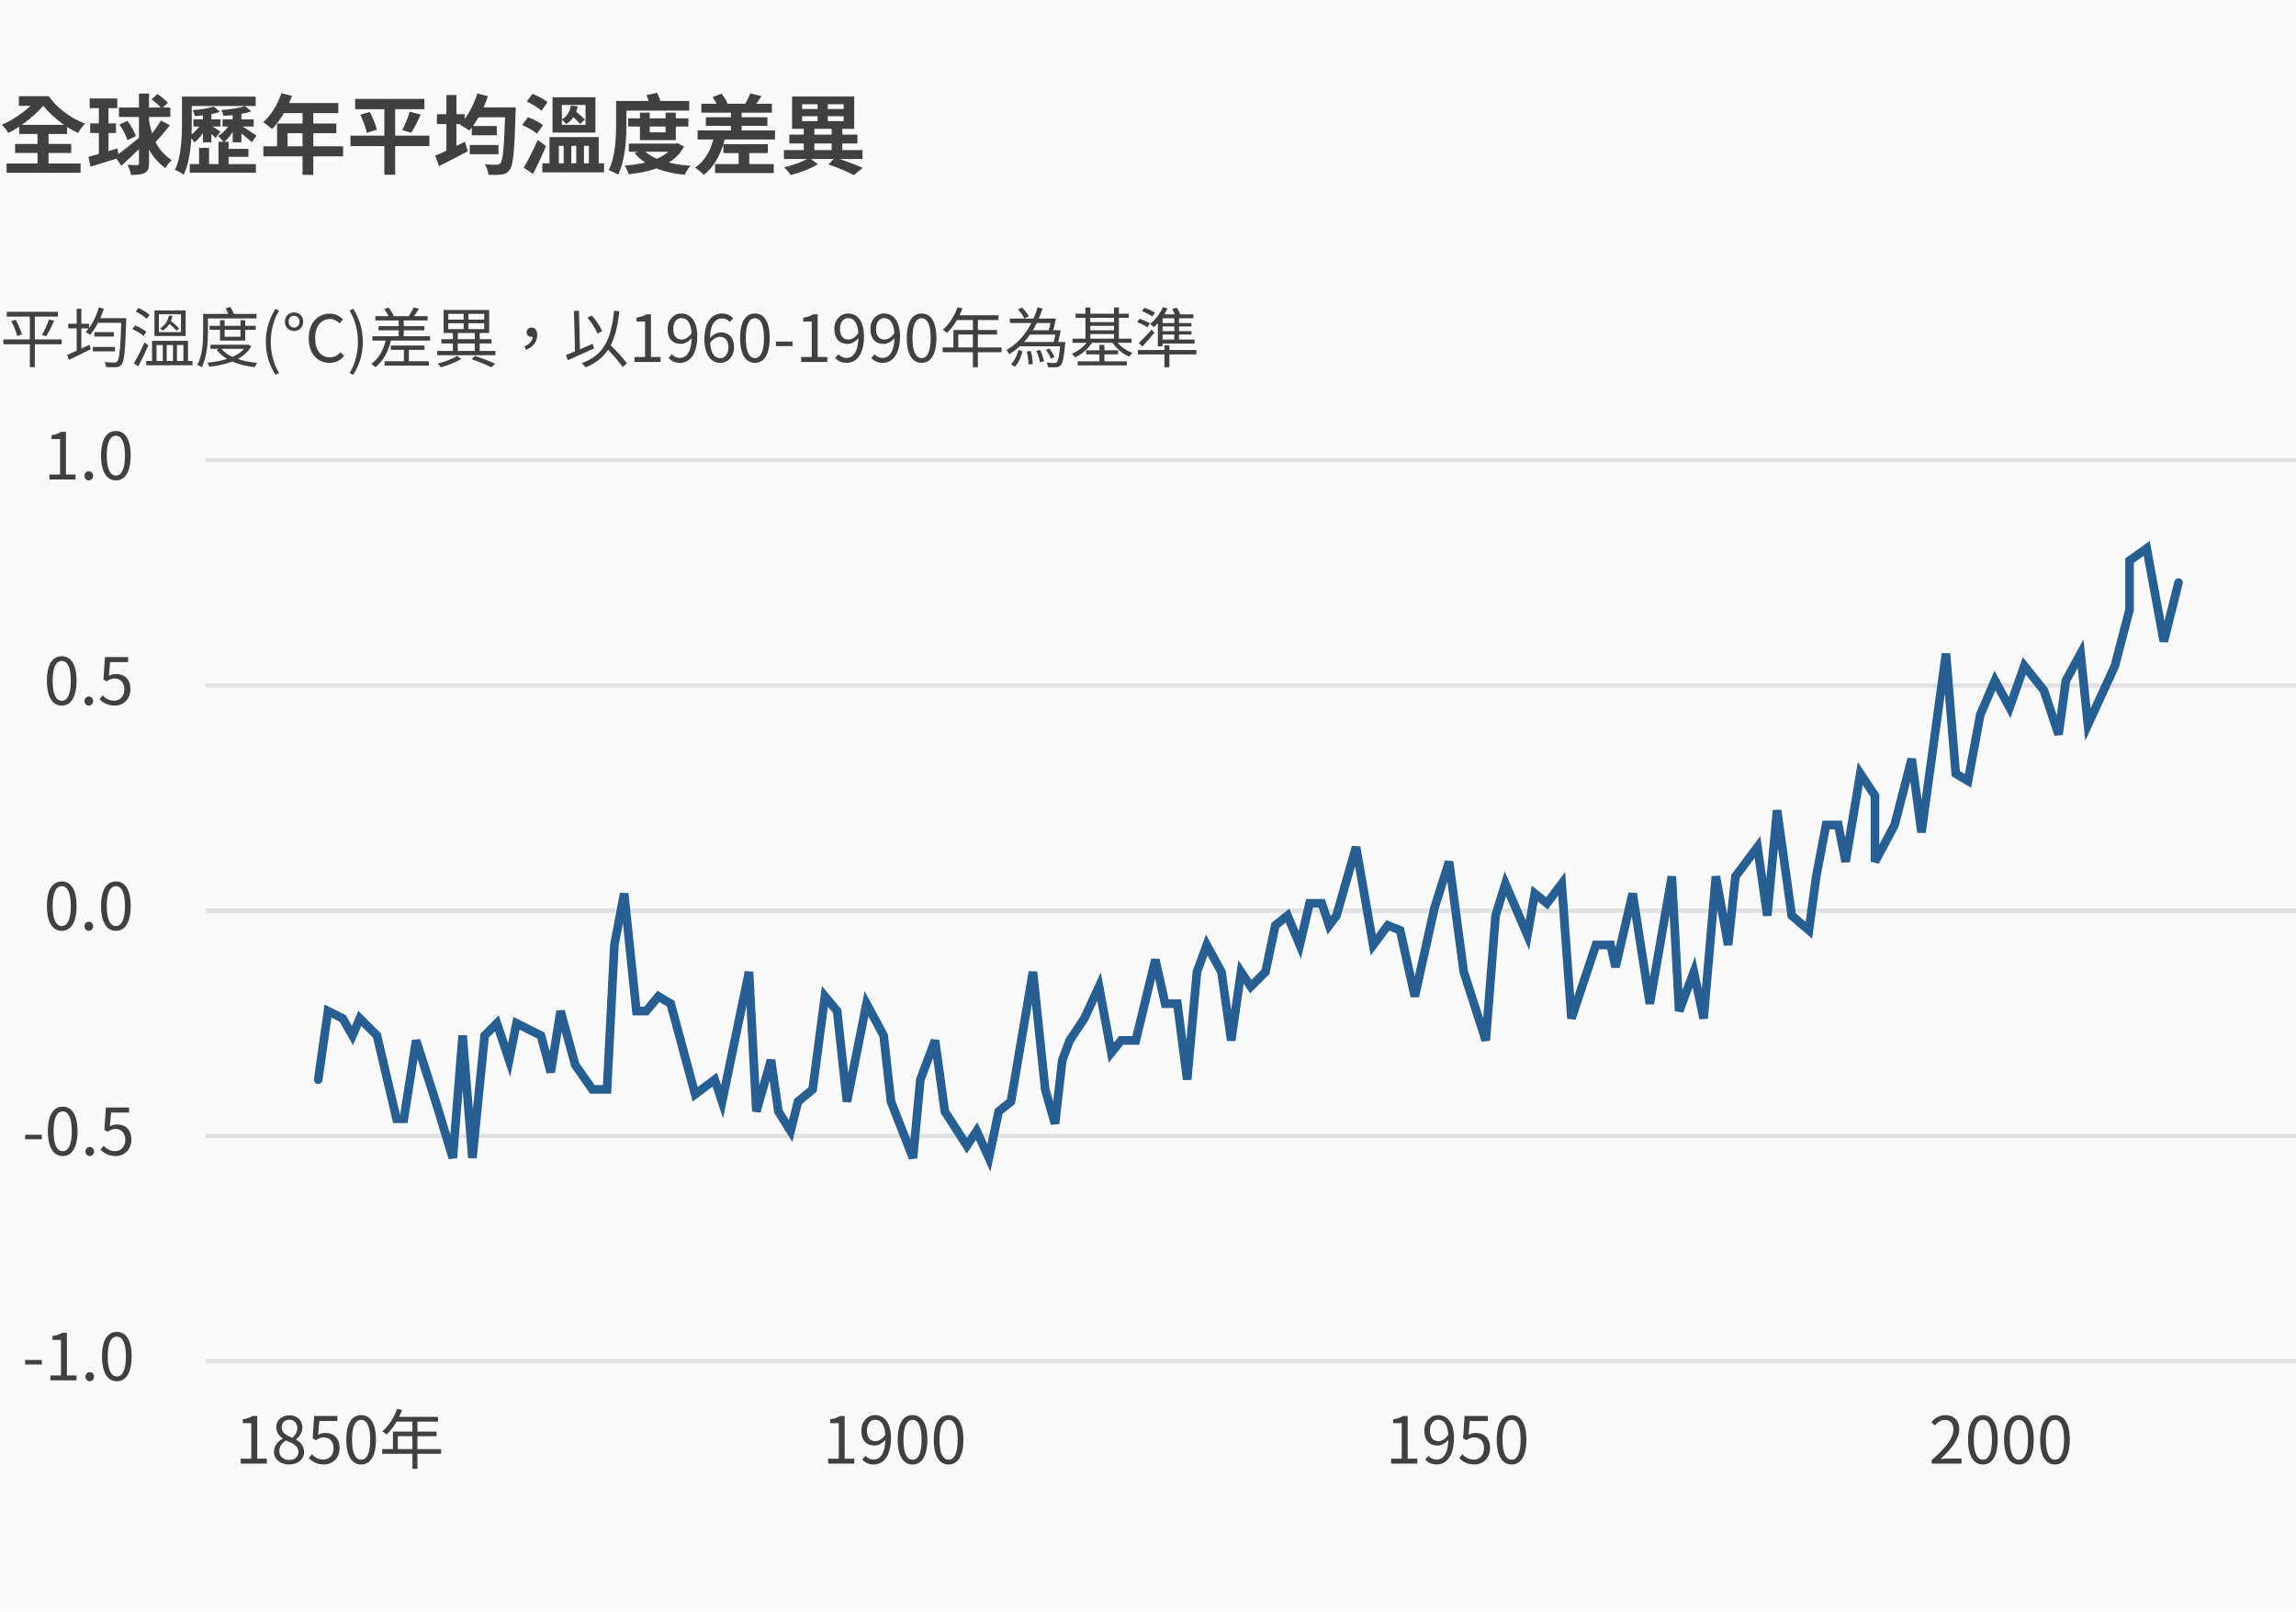
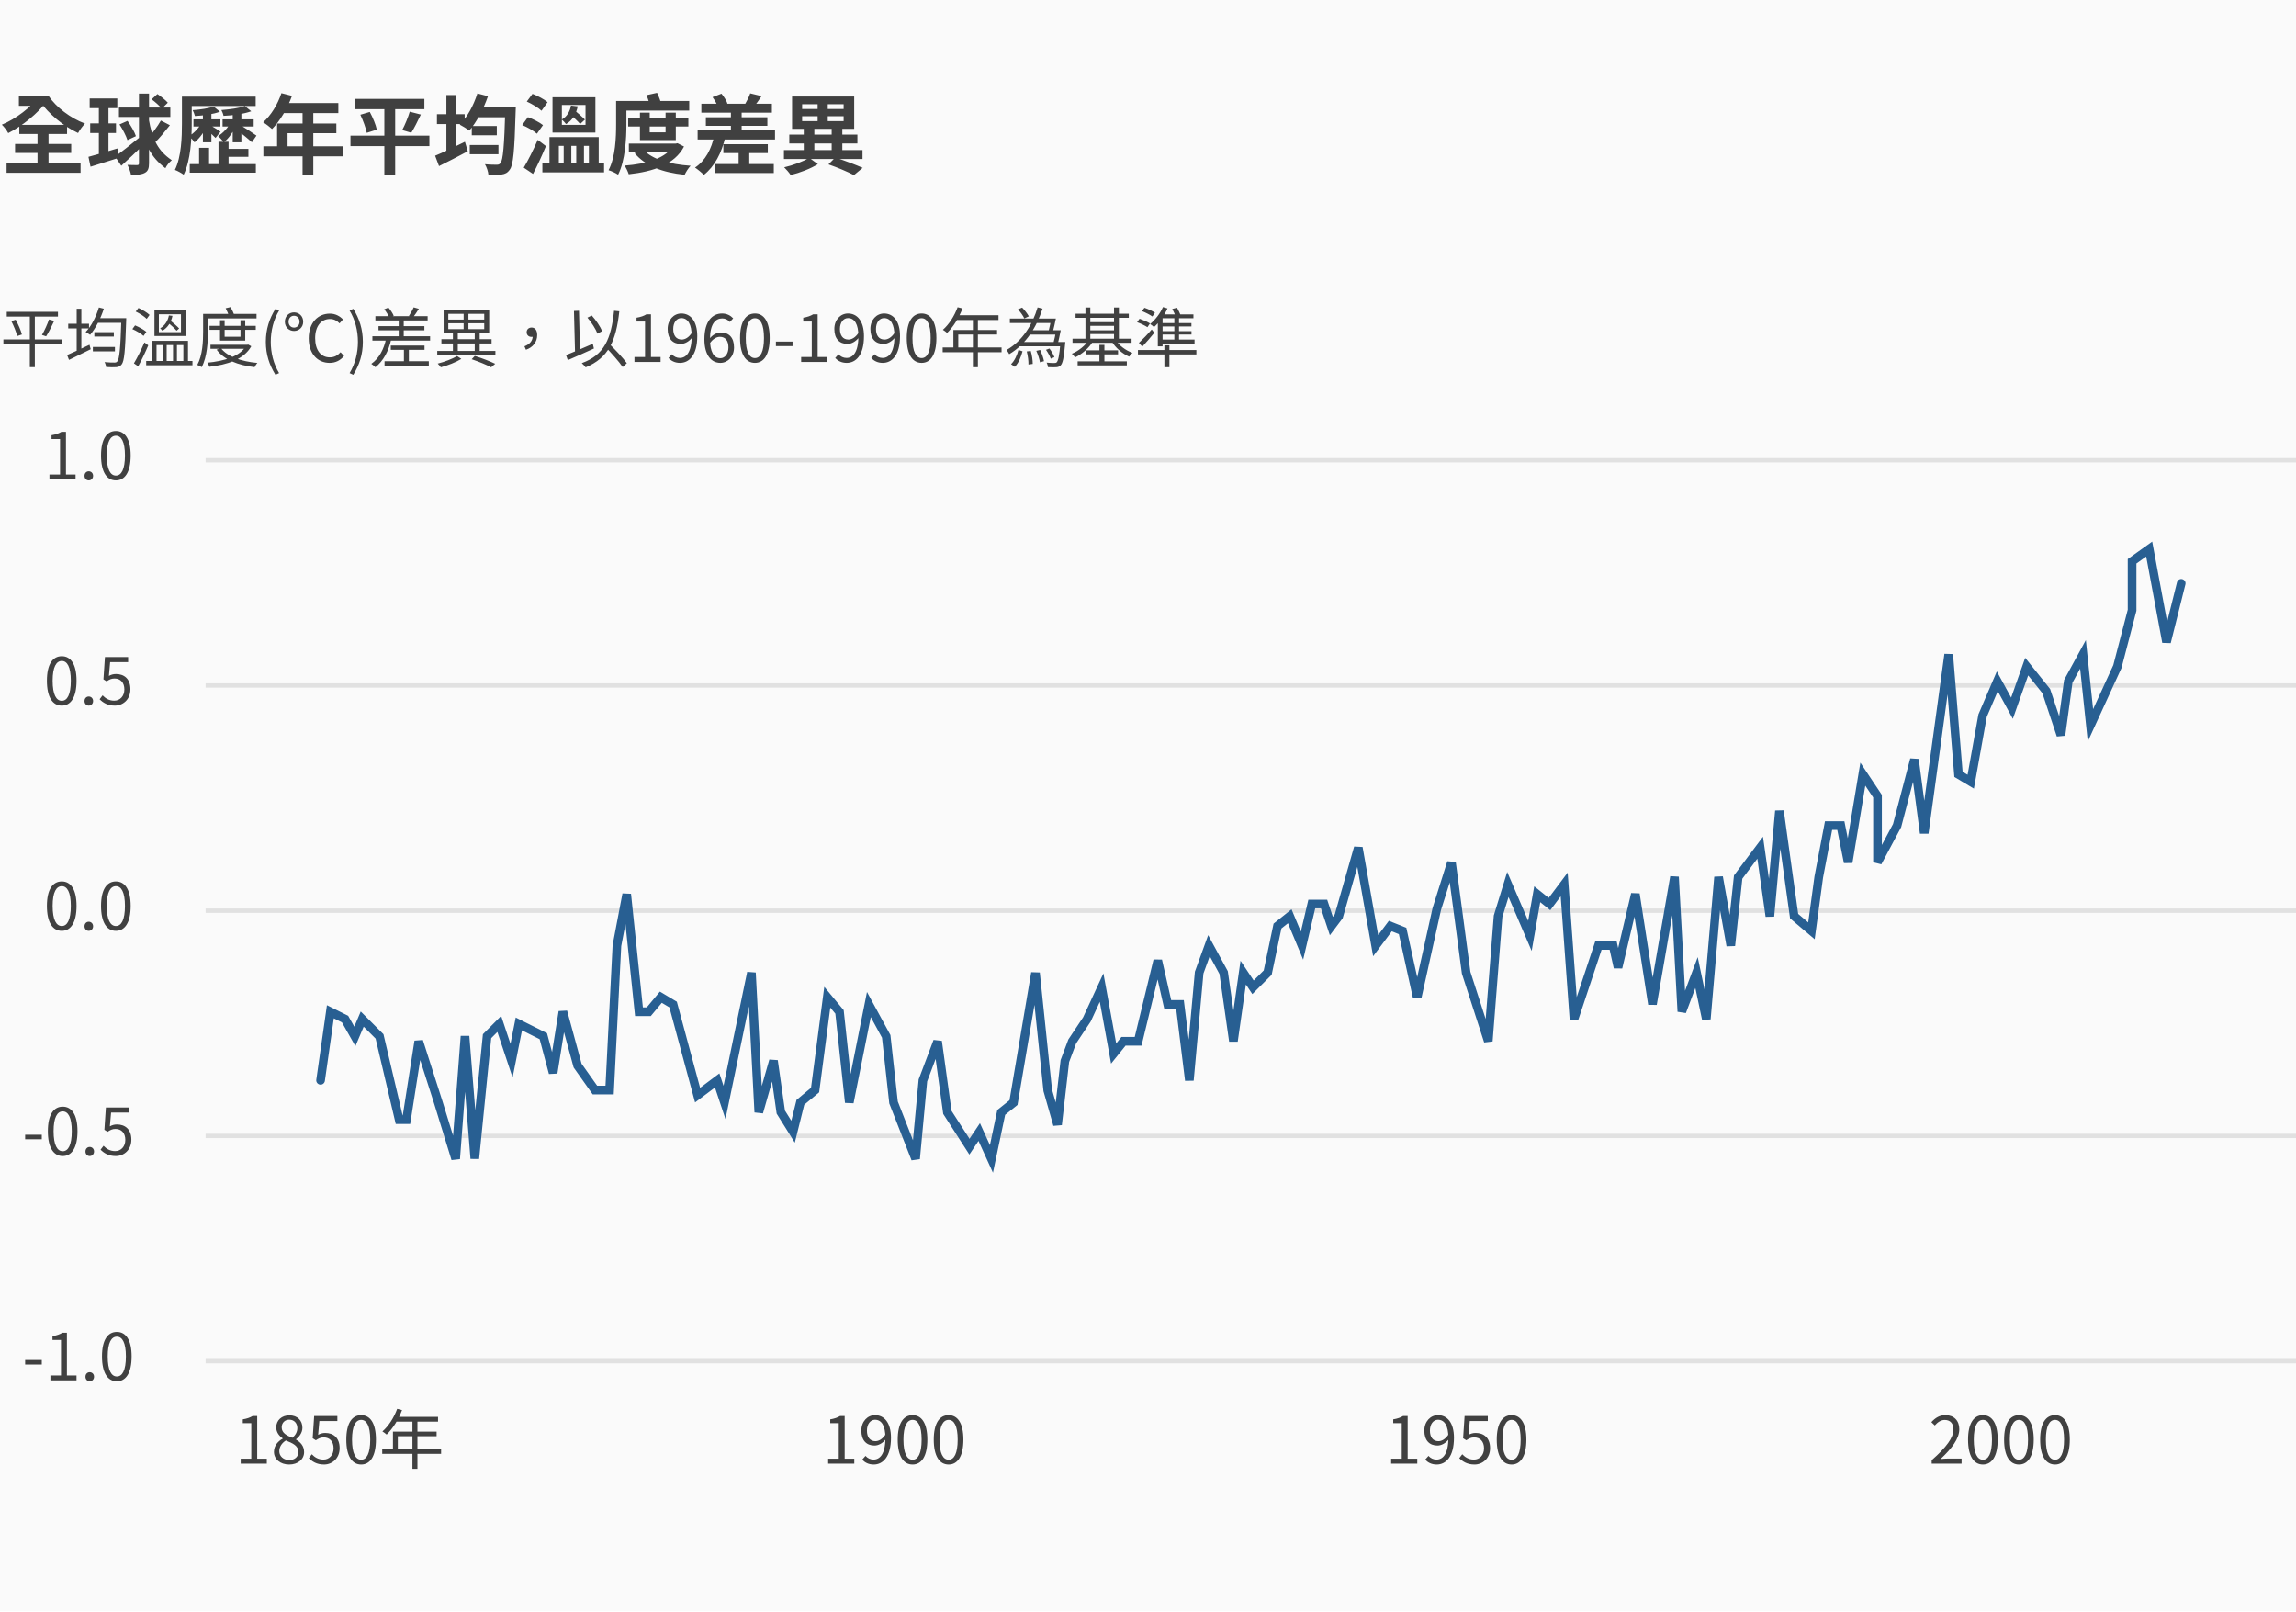
<svg xmlns="http://www.w3.org/2000/svg" width="530" height="372" viewBox="0 0 530 372" fill="none">
  <rect width="530" height="371.791" fill="#FAFAFA" />
  <path d="M3.48 33.221V35.3H16.44V33.221H3.48ZM4.46 28.82V30.921H15.48V28.82H4.46ZM1.52 37.74V39.88H18.6V37.74H1.52ZM8.66 29.761V38.941H11.2V29.761H8.66ZM4.36 22.201V24.421H11.08V22.201H4.36ZM8.64 22.201V23.5H9.26C11.26 26.221 14.5 29.061 18.02 30.701C18.36 30.041 19.14 29.02 19.62 28.52C16.22 27.261 12.98 24.741 11.26 22.201H8.64ZM9.02 22.201C7.24 24.721 3.6 27.48 0.42 28.78C0.96 29.28 1.58 30.12 1.9 30.721C5.08 29.12 8.78 26.16 10.76 23.401L9.02 22.201ZM27.46 24.82V27H39.32V24.82H27.46ZM32.08 21.601V37.681C32.08 38.001 31.96 38.1 31.66 38.1C31.36 38.1 30.42 38.1 29.42 38.06C29.76 38.7 30.16 39.74 30.24 40.38C31.76 40.38 32.76 40.281 33.46 39.88C34.16 39.501 34.4 38.861 34.4 37.681V21.601H32.08ZM26.56 36.12L28 38.261C29.58 36.821 31.54 35.001 33.28 33.221L32.46 31.52C30.34 33.261 27.94 35.16 26.56 36.12ZM27.58 28.721C28.34 29.86 29.12 31.381 29.42 32.34L31.38 31.421C31.06 30.441 30.2 28.98 29.44 27.901L27.58 28.721ZM37.14 27.82C36.4 29.14 35.08 30.901 34.08 31.98L35.74 32.92C36.8 31.921 38.1 30.32 39.22 28.901L37.14 27.82ZM35 22.921C35.84 23.541 36.86 24.441 37.34 25.081L38.74 23.701C38.22 23.101 37.16 22.261 36.34 21.701L35 22.921ZM34.32 27.381L32.34 27.741C33.26 33.16 34.72 36.2 38.18 38.821C38.48 38.181 39.1 37.42 39.66 36.98C36.52 34.84 35.14 32.24 34.32 27.381ZM20.7 22.721V24.96H27.08V22.721H20.7ZM20.82 28.48V30.701H26.78V28.48H20.82ZM20.42 36.2L20.9 38.48C22.82 37.88 25.22 37.141 27.46 36.42L27.1 34.261C24.68 35.001 22.12 35.761 20.42 36.2ZM22.82 23.64V36.281L25.04 35.92V23.64H22.82ZM43.58 22.3V24.46H59.02V22.3H43.58ZM43.8 37.88V39.861H59.06V37.88H43.8ZM51.7 34.361V36.2H57.34V34.361H51.7ZM42 22.3V28.48C42 31.64 41.88 36.141 40.38 39.221C40.96 39.42 41.96 39.98 42.4 40.321C44.02 37.02 44.26 31.901 44.26 28.48V22.3H42ZM50.44 32.721V39.001H52.76V32.721H50.44ZM45.96 34.12V39.02H48.26V34.12H45.96ZM44.66 27.541V29.201H50.88V27.541H44.66ZM46.84 25.48V32.84H48.8V25.48H46.84ZM46.6 28.28C45.96 29.48 44.76 30.78 43.62 31.421C44.04 31.761 44.62 32.401 44.9 32.861C46.08 31.96 47.26 30.3 47.9 28.761L46.6 28.28ZM51.38 27.541V29.201H58.56V27.541H51.38ZM53.72 25.48V32.84H55.72V25.48H53.72ZM53.24 28.261C52.66 29.46 51.48 30.741 50.34 31.401C50.76 31.741 51.34 32.401 51.64 32.861C52.82 31.96 53.96 30.28 54.56 28.721L53.24 28.261ZM48.72 29.02L47.6 29.86C48.16 30.3 49.3 31.34 49.76 31.84L50.9 30.401C50.54 30.12 49.18 29.261 48.72 29.02ZM49.3 24.581C48.22 25 46.24 25.3 44.48 25.421C44.68 25.8 44.9 26.401 45 26.78C46.92 26.68 49.22 26.381 50.78 25.78L49.3 24.581ZM56.52 24.48C55.32 24.941 53.06 25.241 51.1 25.401C51.3 25.741 51.54 26.381 51.6 26.741C53.74 26.64 56.28 26.32 58 25.68L56.52 24.48ZM55.78 29.061L54.74 30.041C55.56 30.64 57.38 32.1 58.14 32.84L59.2 31.3C58.66 30.901 56.46 29.441 55.78 29.061ZM64.96 21.5C64.1 24.101 62.54 26.66 60.74 28.221C61.32 28.561 62.34 29.36 62.8 29.78C64.58 27.98 66.34 25.101 67.4 22.12L64.96 21.5ZM65.38 23.78L64.22 26.101H78.1V23.78H65.38ZM63.96 28.5V34.941H66.38V30.741H77.64V28.5H63.96ZM60.8 33.761V36.081H79.2V33.761H60.8ZM69.84 24.98V40.361H72.32V24.98H69.84ZM81.98 22.82V25.201H97.96V22.82H81.98ZM80.9 31.3V33.721H99.12V31.3H80.9ZM83.18 26.48C83.82 27.82 84.46 29.581 84.66 30.66L86.98 29.921C86.76 28.82 86.06 27.12 85.36 25.84L83.18 26.48ZM94.58 25.78C94.2 27.101 93.46 28.86 92.84 30.02L94.94 30.64C95.6 29.601 96.42 27.96 97.14 26.441L94.58 25.78ZM88.72 23.82V40.34H91.22V23.82H88.72ZM108.44 33.461V35.6H115.06V33.461H108.44ZM108.9 29.081V31.221H114.68V29.081H108.9ZM109.74 24.78V27.061H117.38V24.78H109.74ZM116.64 24.78V25.3C116.4 33.641 116.12 36.98 115.52 37.66C115.28 37.941 115.06 38.02 114.68 38.02C114.18 38.02 113.12 38.02 111.94 37.901C112.36 38.6 112.7 39.66 112.74 40.34C113.88 40.38 115.06 40.401 115.78 40.281C116.6 40.16 117.14 39.92 117.68 39.141C118.48 38.1 118.76 34.861 119.02 25.921C119.04 25.62 119.06 24.78 119.06 24.78H116.64ZM110.2 21.561C109.34 24.3 107.84 27.081 106.12 28.761C106.74 29.081 107.82 29.741 108.34 30.14C109.96 28.241 111.62 25.221 112.64 22.201L110.2 21.561ZM100.86 26.36V28.64H107.26V26.36H100.86ZM103.04 21.941V35.321H105.36V21.941H103.04ZM100.44 35.941L101.34 38.34C103.3 37.361 105.74 36.12 107.98 34.92L107.32 32.721C104.84 33.961 102.16 35.24 100.44 35.941ZM126.84 31.64V38.761H129V33.66H130.12V38.761H131.88V33.66H133.02V38.761H134.8V33.66H135.94V38.761H138.2V31.64H126.84ZM125.2 37.7V39.781H139.44V37.7H125.2ZM121.6 23.441C122.78 23.98 124.3 24.881 125 25.561L126.4 23.581C125.64 22.921 124.1 22.12 122.92 21.66L121.6 23.441ZM120.54 28.86C121.74 29.36 123.24 30.221 123.94 30.86L125.34 28.881C124.56 28.241 123.04 27.46 121.86 27.041L120.54 28.86ZM120.9 38.7L123.04 40.141C124.06 38.181 125.14 35.861 126.02 33.721L124.12 32.281C123.12 34.641 121.82 37.16 120.9 38.7ZM129.7 24.221H135.16V28.82H129.7V24.221ZM127.54 22.441V30.601H137.44V22.441H127.54ZM131.8 24.36C131.6 25.62 130.92 26.901 129.68 27.581C129.98 27.82 130.44 28.34 130.66 28.64C132.14 27.82 133.04 26.201 133.36 24.541L131.8 24.36ZM131.6 26.381C132.38 27.061 133.42 28.02 133.92 28.62L135.02 27.601C134.5 27.041 133.44 26.14 132.66 25.5L131.6 26.381ZM145 27.32V29.201H158.9V27.32H145ZM145.16 33.141V35.02H156.14V33.141H145.16ZM147.72 26V32.34H156V26H153.64V30.541H149.98V26H147.72ZM155.52 33.141V33.441C153.86 36.52 149.3 37.84 144.18 38.221C144.54 38.74 144.96 39.66 145.14 40.221C150.78 39.6 155.7 38.02 157.9 33.821L156.4 33.06L155.98 33.141H155.52ZM148.54 34.541L146.48 35.321C148.94 38.3 152.9 39.821 158.04 40.34C158.32 39.74 158.92 38.761 159.42 38.261C154.52 37.92 150.48 36.761 148.54 34.541ZM143.34 23.3V25.52H159.1V23.3H143.34ZM142.22 23.3V28.66C142.22 31.721 142.08 36.221 140.48 39.281C141.1 39.461 142.18 39.961 142.68 40.321C144.34 37.041 144.6 32.02 144.6 28.64V23.3H142.22ZM149.24 21.96C149.62 22.84 149.98 24.041 150.08 24.78L152.66 24.16C152.54 23.421 152.1 22.3 151.68 21.421L149.24 21.96ZM161.9 23.941V26H178.18V23.941H161.9ZM162.94 27.061V29.041H177.14V27.061H162.94ZM165.06 37.861V39.941H178.62V37.861H165.06ZM161.04 30.101V32.2H178.9V30.101H161.04ZM166.98 33.281V35.34H177.24V33.281H166.98ZM168.72 25.041V31.701H171.2V25.041H168.72ZM170.5 34.2V38.8H172.96V34.2H170.5ZM164.48 22.421C165.02 23.14 165.56 24.14 165.76 24.8L167.92 23.881C167.68 23.221 167.12 22.3 166.54 21.62L164.48 22.421ZM173.18 21.541C172.94 22.28 172.44 23.28 172.02 23.98L174.06 24.601C174.56 24 175.18 23.12 175.8 22.18L173.18 21.541ZM164.92 31.081C164.28 34.38 162.8 37.12 160.44 38.681C161.02 39.06 162.04 39.901 162.48 40.361C164.9 38.461 166.6 35.361 167.46 31.48L164.92 31.081ZM191.24 37.941C193.44 38.7 195.76 39.7 197.12 40.42L199.14 38.74C197.6 38.06 195.04 37.081 192.8 36.361L191.24 37.941ZM180.96 34.641V36.7H199.1V34.641H180.96ZM182.2 31.061V33.12H197.92V31.061H182.2ZM185.54 29.3V35.52H187.98V29.3H185.54ZM188.74 23.28V28.96H191.08V23.28H188.74ZM191.98 29.3V35.52H194.44V29.3H191.98ZM185.16 26.82H194.74V27.96H185.16V26.82ZM185.16 24.061H194.74V25.16H185.16V24.061ZM182.84 22.28V29.741H197.18V22.28H182.84ZM186.78 36.42C185.56 37.221 183.06 38.16 181.02 38.62C181.52 39.1 182.18 39.88 182.52 40.401C184.66 39.88 187.2 38.901 188.8 37.88L186.78 36.42Z" fill="#404040" />
  <path opacity="0.5" d="M47.463 314.158H530" stroke="#C7C7C7" />
  <g opacity="0.5">
    <path d="M47.463 262.176H530" stroke="#C7C7C7" />
    <path d="M47.463 210.192H530" stroke="#C7C7C7" />
    <path d="M47.463 158.21H530" stroke="#C7C7C7" />
    <path d="M47.463 106.227H530" stroke="#C7C7C7" />
  </g>
-   <path d="M73.454 249.179L75.714 233.358L79.104 235.054L81.365 239.009L83.06 235.054L87.015 239.009L91.535 258.22H93.23L96.055 240.139L100.576 254.265L104.531 267.26L106.791 239.009L109.051 267.26L111.876 239.009L114.701 236.184L117.527 244.659L119.222 236.184L124.872 239.009L127.132 247.484L129.392 233.358L132.782 245.789L136.738 251.439H140.128L141.823 218.103L144.083 206.237L146.908 233.358H149.168L151.994 229.968L154.819 231.663L160.469 252.57L164.989 249.179L166.684 254.265L172.9 224.318L174.595 256.525L177.985 244.659L179.68 256.525L182.505 261.045L184.2 254.265L187.591 251.439L190.416 229.968L193.241 233.358L195.501 254.265L200.021 231.663L203.976 239.009L205.672 254.265L210.757 267.26L212.452 249.179L215.842 240.139L218.102 256.525L223.188 264.435L225.448 261.045L228.273 267.26L230.533 256.525L233.358 254.265L238.443 224.318L241.269 251.439L243.529 259.35L245.224 244.659L246.919 240.139L250.309 235.054L253.699 227.708L256.524 242.964L258.785 240.139H262.175L266.695 221.493L268.955 231.663H271.78L274.04 249.179L276.301 224.318L278.561 218.103L281.951 224.318L284.211 240.139L286.471 224.318L288.731 227.708L292.121 224.318L294.382 213.582L297.207 211.322L300.032 218.103L302.292 208.497H305.117L306.812 213.582L308.507 211.322L313.028 195.501L316.983 218.103L320.373 213.582L323.198 214.712L326.588 229.968L331.109 209.627L334.499 198.891L337.889 224.318L342.974 240.139L345.234 211.322L347.495 203.977L352.58 215.842L354.275 206.237L357.1 208.497L360.49 203.977L362.75 235.054L368.401 218.103H371.791L372.921 223.188L376.876 206.237L380.832 231.663L385.917 202.282L387.612 233.358L391.002 224.318L393.262 235.054L396.087 202.282L398.913 218.103L400.608 202.282L405.693 195.501L407.953 211.322L410.213 187.026L413.603 211.322L417.559 214.712L419.254 202.282L421.514 190.416H424.339L426.034 198.891L429.424 178.55L432.814 183.636V198.891L437.335 190.416L441.29 175.16L443.55 192.111L449.2 150.864L451.461 178.55L454.286 180.245L457.111 164.99L460.501 157.079L463.891 163.294L467.281 153.689L471.802 159.339L475.192 169.51L476.887 157.079L480.277 150.864L481.972 167.25L488.188 153.689L491.578 140.693V129.393L495.533 126.567L499.488 148.039L502.878 134.478" stroke="#285F92" stroke-width="2" stroke-linecap="round" />
  <path d="M5.804 314.937H9.645V313.887H5.804V314.937ZM11.635 318.597H17.665V317.457H15.445V307.602H14.395C13.81 307.962 13.105 308.217 12.115 308.382V309.267H14.08V317.457H11.635V318.597ZM20.705 318.807C21.26 318.807 21.71 318.372 21.71 317.757C21.71 317.127 21.26 316.707 20.705 316.707C20.165 316.707 19.73 317.127 19.73 317.757C19.73 318.372 20.165 318.807 20.705 318.807ZM26.98 318.807C29.05 318.807 30.385 316.902 30.385 313.062C30.385 309.252 29.05 307.407 26.98 307.407C24.88 307.407 23.545 309.252 23.545 313.062C23.545 316.902 24.88 318.807 26.98 318.807ZM26.98 317.697C25.72 317.697 24.865 316.302 24.865 313.062C24.865 309.867 25.72 308.502 26.98 308.502C28.225 308.502 29.065 309.867 29.065 313.062C29.065 316.302 28.225 317.697 26.98 317.697Z" fill="#404040" />
  <path d="M5.804 262.954H9.645V261.904H5.804V262.954ZM14.485 266.824C16.555 266.824 17.89 264.919 17.89 261.079C17.89 257.269 16.555 255.424 14.485 255.424C12.385 255.424 11.05 257.269 11.05 261.079C11.05 264.919 12.385 266.824 14.485 266.824ZM14.485 265.714C13.225 265.714 12.37 264.319 12.37 261.079C12.37 257.884 13.225 256.519 14.485 256.519C15.73 256.519 16.57 257.884 16.57 261.079C16.57 264.319 15.73 265.714 14.485 265.714ZM20.705 266.824C21.26 266.824 21.71 266.389 21.71 265.774C21.71 265.144 21.26 264.724 20.705 264.724C20.165 264.724 19.73 265.144 19.73 265.774C19.73 266.389 20.165 266.824 20.705 266.824ZM26.725 266.824C28.57 266.824 30.325 265.444 30.325 263.044C30.325 260.614 28.84 259.534 27.01 259.534C26.35 259.534 25.855 259.699 25.36 259.969L25.645 256.789H29.8V255.619H24.445L24.1 260.764L24.835 261.229C25.465 260.809 25.93 260.569 26.665 260.569C28.03 260.569 28.93 261.514 28.93 263.089C28.93 264.679 27.895 265.684 26.59 265.684C25.33 265.684 24.52 265.099 23.905 264.454L23.215 265.354C23.965 266.104 25.015 266.824 26.725 266.824Z" fill="#404040" />
  <path d="M14.265 214.841C16.335 214.841 17.67 212.936 17.67 209.096C17.67 205.286 16.335 203.441 14.265 203.441C12.165 203.441 10.83 205.286 10.83 209.096C10.83 212.936 12.165 214.841 14.265 214.841ZM14.265 213.731C13.005 213.731 12.15 212.336 12.15 209.096C12.15 205.901 13.005 204.536 14.265 204.536C15.51 204.536 16.35 205.901 16.35 209.096C16.35 212.336 15.51 213.731 14.265 213.731ZM20.485 214.841C21.04 214.841 21.49 214.406 21.49 213.791C21.49 213.161 21.04 212.741 20.485 212.741C19.945 212.741 19.51 213.161 19.51 213.791C19.51 214.406 19.945 214.841 20.485 214.841ZM26.76 214.841C28.83 214.841 30.165 212.936 30.165 209.096C30.165 205.286 28.83 203.441 26.76 203.441C24.66 203.441 23.325 205.286 23.325 209.096C23.325 212.936 24.66 214.841 26.76 214.841ZM26.76 213.731C25.5 213.731 24.645 212.336 24.645 209.096C24.645 205.901 25.5 204.536 26.76 204.536C28.005 204.536 28.845 205.901 28.845 209.096C28.845 212.336 28.005 213.731 26.76 213.731Z" fill="#404040" />
  <path d="M14.265 162.858C16.335 162.858 17.67 160.953 17.67 157.113C17.67 153.303 16.335 151.458 14.265 151.458C12.165 151.458 10.83 153.303 10.83 157.113C10.83 160.953 12.165 162.858 14.265 162.858ZM14.265 161.748C13.005 161.748 12.15 160.353 12.15 157.113C12.15 153.918 13.005 152.553 14.265 152.553C15.51 152.553 16.35 153.918 16.35 157.113C16.35 160.353 15.51 161.748 14.265 161.748ZM20.485 162.858C21.04 162.858 21.49 162.423 21.49 161.808C21.49 161.178 21.04 160.758 20.485 160.758C19.945 160.758 19.51 161.178 19.51 161.808C19.51 162.423 19.945 162.858 20.485 162.858ZM26.505 162.858C28.35 162.858 30.105 161.478 30.105 159.078C30.105 156.648 28.62 155.568 26.79 155.568C26.13 155.568 25.635 155.733 25.14 156.003L25.425 152.823H29.58V151.653H24.225L23.88 156.798L24.615 157.263C25.245 156.843 25.71 156.603 26.445 156.603C27.81 156.603 28.71 157.548 28.71 159.123C28.71 160.713 27.675 161.718 26.37 161.718C25.11 161.718 24.3 161.133 23.685 160.488L22.995 161.388C23.745 162.138 24.795 162.858 26.505 162.858Z" fill="#404040" />
  <path d="M11.415 110.665H17.445V109.525H15.225V99.67H14.175C13.59 100.03 12.885 100.285 11.895 100.45V101.335H13.86V109.525H11.415V110.665ZM20.485 110.875C21.04 110.875 21.49 110.44 21.49 109.825C21.49 109.195 21.04 108.775 20.485 108.775C19.945 108.775 19.51 109.195 19.51 109.825C19.51 110.44 19.945 110.875 20.485 110.875ZM26.76 110.875C28.83 110.875 30.165 108.97 30.165 105.13C30.165 101.32 28.83 99.475 26.76 99.475C24.66 99.475 23.325 101.32 23.325 105.13C23.325 108.97 24.66 110.875 26.76 110.875ZM26.76 109.765C25.5 109.765 24.645 108.37 24.645 105.13C24.645 101.935 25.5 100.57 26.76 100.57C28.005 100.57 28.845 101.935 28.845 105.13C28.845 108.37 28.005 109.765 26.76 109.765Z" fill="#404040" />
  <path d="M55.563 337.808H61.593V336.668H59.373V326.813H58.323C57.738 327.173 57.033 327.428 56.043 327.593V328.478H58.008V336.668H55.563V337.808ZM66.749 338.018C68.803 338.018 70.198 336.773 70.198 335.168C70.198 333.668 69.299 332.828 68.338 332.273V332.198C68.999 331.688 69.808 330.713 69.808 329.543C69.808 327.863 68.668 326.663 66.793 326.663C65.069 326.663 63.764 327.773 63.764 329.438C63.764 330.593 64.454 331.433 65.263 331.988V332.048C64.258 332.588 63.239 333.608 63.239 335.093C63.239 336.788 64.724 338.018 66.749 338.018ZM67.499 331.853C66.209 331.343 65.023 330.758 65.023 329.438C65.023 328.388 65.758 327.668 66.763 327.668C67.948 327.668 68.638 328.538 68.638 329.618C68.638 330.443 68.249 331.193 67.499 331.853ZM66.778 336.983C65.459 336.983 64.469 336.128 64.469 334.958C64.469 333.908 65.084 333.038 65.984 332.468C67.528 333.098 68.879 333.653 68.879 335.123C68.879 336.218 68.038 336.983 66.778 336.983ZM74.799 338.018C76.644 338.018 78.399 336.638 78.399 334.238C78.399 331.808 76.914 330.728 75.084 330.728C74.424 330.728 73.929 330.893 73.434 331.163L73.719 327.983H77.874V326.813H72.519L72.174 331.958L72.909 332.423C73.539 332.003 74.004 331.763 74.739 331.763C76.104 331.763 77.004 332.708 77.004 334.283C77.004 335.873 75.969 336.878 74.664 336.878C73.404 336.878 72.594 336.293 71.979 335.648L71.289 336.548C72.039 337.298 73.089 338.018 74.799 338.018ZM83.374 338.018C85.444 338.018 86.779 336.113 86.779 332.273C86.779 328.463 85.444 326.618 83.374 326.618C81.274 326.618 79.939 328.463 79.939 332.273C79.939 336.113 81.274 338.018 83.374 338.018ZM83.374 336.908C82.114 336.908 81.259 335.513 81.259 332.273C81.259 329.078 82.114 327.713 83.374 327.713C84.619 327.713 85.459 329.078 85.459 332.273C85.459 335.513 84.619 336.908 83.374 336.908ZM91.679 325.163C90.944 327.188 89.699 329.138 88.274 330.383C88.559 330.533 89.024 330.908 89.249 331.103C90.644 329.753 91.979 327.668 92.804 325.448L91.679 325.163ZM91.439 327.023L90.899 328.118H101.114V327.023H91.439ZM90.704 330.428V335.033H91.829V331.478H100.784V330.428H90.704ZM88.229 334.463V335.558H101.819V334.463H88.229ZM95.204 327.593V339.023H96.359V327.593H95.204Z" fill="#404040" />
  <path d="M191.171 337.808H197.201V336.668H194.981V326.813H193.931C193.346 327.173 192.641 327.428 191.651 327.593V328.478H193.616V336.668H191.171V337.808ZM201.681 338.018C203.751 338.018 205.671 336.308 205.671 331.838C205.671 328.343 204.096 326.618 201.981 326.618C200.271 326.618 198.831 328.058 198.831 330.188C198.831 332.468 200.016 333.638 201.861 333.638C202.806 333.638 203.781 333.068 204.471 332.198L204.396 331.103C203.676 332.198 202.821 332.633 202.086 332.633C200.781 332.633 200.121 331.658 200.121 330.188C200.121 328.673 200.931 327.683 201.981 327.683C203.526 327.683 204.381 329.138 204.381 331.838C204.381 335.603 203.106 336.878 201.636 336.878C200.931 336.878 200.256 336.563 199.791 336.023L199.026 336.893C199.641 337.538 200.481 338.018 201.681 338.018ZM210.661 338.018C212.731 338.018 214.066 336.113 214.066 332.273C214.066 328.463 212.731 326.618 210.661 326.618C208.561 326.618 207.226 328.463 207.226 332.273C207.226 336.113 208.561 338.018 210.661 338.018ZM210.661 336.908C209.401 336.908 208.546 335.513 208.546 332.273C208.546 329.078 209.401 327.713 210.661 327.713C211.906 327.713 212.746 329.078 212.746 332.273C212.746 335.513 211.906 336.908 210.661 336.908ZM218.982 338.018C221.052 338.018 222.387 336.113 222.387 332.273C222.387 328.463 221.052 326.618 218.982 326.618C216.882 326.618 215.547 328.463 215.547 332.273C215.547 336.113 216.882 338.018 218.982 338.018ZM218.982 336.908C217.722 336.908 216.867 335.513 216.867 332.273C216.867 329.078 217.722 327.713 218.982 327.713C220.227 327.713 221.067 329.078 221.067 332.273C221.067 335.513 220.227 336.908 218.982 336.908Z" fill="#404040" />
  <path d="M321.128 337.808H327.158V336.668H324.938V326.813H323.888C323.303 327.173 322.598 327.428 321.608 327.593V328.478H323.573V336.668H321.128V337.808ZM331.638 338.018C333.708 338.018 335.628 336.308 335.628 331.838C335.628 328.343 334.053 326.618 331.938 326.618C330.228 326.618 328.788 328.058 328.788 330.188C328.788 332.468 329.973 333.638 331.818 333.638C332.763 333.638 333.738 333.068 334.428 332.198L334.353 331.103C333.633 332.198 332.778 332.633 332.043 332.633C330.738 332.633 330.078 331.658 330.078 330.188C330.078 328.673 330.888 327.683 331.938 327.683C333.483 327.683 334.338 329.138 334.338 331.838C334.338 335.603 333.063 336.878 331.593 336.878C330.888 336.878 330.213 336.563 329.748 336.023L328.983 336.893C329.598 337.538 330.438 338.018 331.638 338.018ZM340.364 338.018C342.209 338.018 343.964 336.638 343.964 334.238C343.964 331.808 342.479 330.728 340.649 330.728C339.989 330.728 339.494 330.893 338.999 331.163L339.284 327.983H343.439V326.813H338.084L337.739 331.958L338.474 332.423C339.104 332.003 339.569 331.763 340.304 331.763C341.669 331.763 342.569 332.708 342.569 334.283C342.569 335.873 341.534 336.878 340.229 336.878C338.969 336.878 338.159 336.293 337.544 335.648L336.854 336.548C337.604 337.298 338.654 338.018 340.364 338.018ZM348.939 338.018C351.009 338.018 352.344 336.113 352.344 332.273C352.344 328.463 351.009 326.618 348.939 326.618C346.839 326.618 345.504 328.463 345.504 332.273C345.504 336.113 346.839 338.018 348.939 338.018ZM348.939 336.908C347.679 336.908 346.824 335.513 346.824 332.273C346.824 329.078 347.679 327.713 348.939 327.713C350.184 327.713 351.024 329.078 351.024 332.273C351.024 335.513 350.184 336.908 348.939 336.908Z" fill="#404040" />
  <path d="M445.905 337.808H452.805V336.638H449.76C449.205 336.638 448.545 336.683 447.96 336.743C450.555 334.298 452.28 332.063 452.28 329.858C452.28 327.893 451.05 326.618 449.085 326.618C447.69 326.618 446.73 327.263 445.83 328.238L446.625 329.003C447.24 328.283 448.02 327.728 448.92 327.728C450.285 327.728 450.93 328.658 450.93 329.918C450.93 331.793 449.355 333.998 445.905 337.013V337.808ZM457.736 338.018C459.806 338.018 461.141 336.113 461.141 332.273C461.141 328.463 459.806 326.618 457.736 326.618C455.636 326.618 454.301 328.463 454.301 332.273C454.301 336.113 455.636 338.018 457.736 338.018ZM457.736 336.908C456.476 336.908 455.621 335.513 455.621 332.273C455.621 329.078 456.476 327.713 457.736 327.713C458.981 327.713 459.821 329.078 459.821 332.273C459.821 335.513 458.981 336.908 457.736 336.908ZM466.056 338.018C468.126 338.018 469.461 336.113 469.461 332.273C469.461 328.463 468.126 326.618 466.056 326.618C463.956 326.618 462.621 328.463 462.621 332.273C462.621 336.113 463.956 338.018 466.056 338.018ZM466.056 336.908C464.796 336.908 463.941 335.513 463.941 332.273C463.941 329.078 464.796 327.713 466.056 327.713C467.301 327.713 468.141 329.078 468.141 332.273C468.141 335.513 467.301 336.908 466.056 336.908ZM474.376 338.018C476.446 338.018 477.781 336.113 477.781 332.273C477.781 328.463 476.446 326.618 474.376 326.618C472.276 326.618 470.941 328.463 470.941 332.273C470.941 336.113 472.276 338.018 474.376 338.018ZM474.376 336.908C473.116 336.908 472.261 335.513 472.261 332.273C472.261 329.078 473.116 327.713 474.376 327.713C475.621 327.713 476.461 329.078 476.461 332.273C476.461 335.513 475.621 336.908 474.376 336.908Z" fill="#404040" />
  <path d="M1.56 71.964V73.074H13.38V71.964H1.56ZM0.78 78.339V79.464H14.235V78.339H0.78ZM2.61 74.109C3.18 75.219 3.765 76.674 3.975 77.559L5.055 77.199C4.845 76.314 4.23 74.889 3.615 73.794L2.61 74.109ZM11.31 73.734C10.95 74.814 10.245 76.359 9.69 77.304L10.65 77.619C11.235 76.719 11.94 75.279 12.51 74.064L11.31 73.734ZM6.885 72.399V84.744H8.04V72.399H6.885ZM21.435 80.079V81.099H26.535V80.079H21.435ZM21.78 76.659V77.679H26.28V76.659H21.78ZM22.23 73.434V74.514H28.41V73.434H22.23ZM28.02 73.434V73.704C27.81 80.409 27.57 82.899 27.06 83.439C26.895 83.634 26.715 83.679 26.415 83.679C26.055 83.679 25.14 83.679 24.135 83.574C24.33 83.904 24.48 84.399 24.495 84.714C25.41 84.774 26.34 84.789 26.85 84.744C27.405 84.684 27.75 84.549 28.08 84.114C28.695 83.379 28.905 80.964 29.13 74.034C29.13 73.884 29.145 73.434 29.145 73.434H28.02ZM22.83 70.959C22.17 73.134 21.09 75.279 19.77 76.629C20.055 76.794 20.565 77.094 20.805 77.274C22.05 75.819 23.235 73.569 23.97 71.244L22.83 70.959ZM15.75 74.724V75.804H20.55V74.724H15.75ZM17.7 71.259V81.249H18.78V71.259H17.7ZM15.495 81.939L15.93 83.064C17.34 82.374 19.215 81.474 20.94 80.604L20.655 79.569C18.765 80.469 16.785 81.399 15.495 81.939ZM35.1 78.669V83.829H36.135V79.644H37.59V83.829H38.475V79.644H39.945V83.829H40.845V79.644H42.33V83.829H43.395V78.669H35.1ZM33.75 83.319V84.309H44.43V83.319H33.75ZM31.335 71.904C32.235 72.339 33.345 73.059 33.87 73.599L34.53 72.684C33.99 72.159 32.88 71.484 31.965 71.079L31.335 71.904ZM30.555 75.954C31.485 76.359 32.595 77.019 33.135 77.529L33.795 76.599C33.225 76.104 32.1 75.474 31.185 75.099L30.555 75.954ZM30.915 83.859L31.905 84.549C32.67 83.154 33.57 81.294 34.23 79.704L33.345 79.029C32.61 80.739 31.62 82.704 30.915 83.859ZM36.675 72.534H41.775V76.659H36.675V72.534ZM35.655 71.649V77.544H42.855V71.649H35.655ZM38.985 72.804C38.79 73.944 38.115 75.129 36.975 75.774C37.14 75.909 37.38 76.179 37.485 76.329C38.76 75.624 39.555 74.259 39.81 72.894L38.985 72.804ZM38.655 74.349C39.39 74.949 40.32 75.804 40.77 76.329L41.355 75.804C40.89 75.294 39.96 74.484 39.225 73.914L38.655 74.349ZM48.375 75.204V76.119H59.04V75.204H48.375ZM48.585 79.569V80.499H57.165V79.569H48.585ZM50.79 73.899V78.609H56.61V73.899H55.515V77.724H51.855V73.899H50.79ZM56.865 79.569V79.734C55.47 82.254 51.69 83.364 47.865 83.709C48.045 83.964 48.24 84.399 48.33 84.654C52.41 84.189 56.325 82.974 58.005 79.914L57.3 79.524L57.09 79.569H56.865ZM50.985 80.334L50.01 80.709C51.735 83.049 54.945 84.294 58.77 84.744C58.905 84.459 59.175 84.009 59.415 83.769C55.68 83.424 52.47 82.314 50.985 80.334ZM47.415 72.444V73.494H59.22V72.444H47.415ZM46.89 72.444V76.524C46.89 78.774 46.77 81.969 45.54 84.234C45.825 84.324 46.335 84.564 46.56 84.744C47.82 82.374 48 78.909 48 76.524V72.444H46.89ZM52.095 71.139C52.425 71.754 52.77 72.594 52.905 73.119L54.09 72.789C53.955 72.279 53.565 71.484 53.22 70.869L52.095 71.139ZM63.585 86.499L64.425 86.109C63.135 83.979 62.505 81.444 62.505 78.894C62.505 76.344 63.135 73.809 64.425 71.679L63.585 71.274C62.19 73.524 61.365 75.954 61.365 78.894C61.365 81.849 62.19 84.249 63.585 86.499ZM67.873 76.389C68.998 76.389 69.988 75.549 69.988 74.259C69.988 72.939 68.998 72.099 67.873 72.099C66.748 72.099 65.758 72.939 65.758 74.259C65.758 75.549 66.748 76.389 67.873 76.389ZM67.873 75.609C67.123 75.609 66.613 75.039 66.613 74.259C66.613 73.449 67.123 72.879 67.873 72.879C68.608 72.879 69.148 73.449 69.148 74.259C69.148 75.039 68.608 75.609 67.873 75.609ZM76.093 83.754C77.473 83.754 78.553 83.184 79.423 82.164L78.613 81.294C77.923 82.059 77.158 82.479 76.123 82.479C74.038 82.479 72.748 80.784 72.748 78.039C72.748 75.324 74.098 73.629 76.183 73.629C77.083 73.629 77.788 74.019 78.373 74.634L79.168 73.734C78.523 73.029 77.473 72.384 76.153 72.384C73.348 72.384 71.263 74.529 71.263 78.084C71.263 81.654 73.303 83.754 76.093 83.754ZM81.553 86.499C82.933 84.249 83.758 81.849 83.758 78.894C83.758 75.954 82.933 73.524 81.553 71.274L80.698 71.679C81.988 73.809 82.618 76.344 82.618 78.894C82.618 81.444 81.988 83.979 80.698 86.109L81.553 86.499ZM86.652 72.969V73.959H98.712V72.969H86.652ZM87.372 75.279V76.239H97.962V75.279H87.372ZM88.767 83.379V84.384H98.982V83.379H88.767ZM85.962 77.604V78.609H99.282V77.604H85.962ZM90.207 79.749V80.739H97.992V79.749H90.207ZM92.037 73.464V78.309H93.192V73.464H92.037ZM93.237 80.229V83.814H94.377V80.229H93.237ZM88.692 71.379C89.172 71.979 89.667 72.774 89.862 73.329L90.882 72.864C90.657 72.339 90.162 71.559 89.667 70.989L88.692 71.379ZM95.487 70.929C95.247 71.514 94.767 72.369 94.392 72.924L95.337 73.254C95.742 72.744 96.237 71.994 96.687 71.274L95.487 70.929ZM89.157 78.024C88.632 80.619 87.507 82.719 85.707 83.979C85.992 84.159 86.457 84.549 86.652 84.759C88.467 83.334 89.712 81.084 90.327 78.204L89.157 78.024ZM108.882 82.914C110.577 83.484 112.332 84.219 113.382 84.774L114.312 83.964C113.172 83.409 111.312 82.689 109.602 82.149L108.882 82.914ZM100.932 80.994V81.984H114.357V80.994H100.932ZM101.892 78.279V79.269H113.472V78.279H101.892ZM104.547 76.614V81.429H105.672V76.614H104.547ZM107.022 71.994V76.479H108.132V71.994H107.022ZM109.587 76.614V81.429H110.727V76.614H109.587ZM103.482 74.604H111.777V75.969H103.482V74.604ZM103.482 72.429H111.777V73.764H103.482V72.429ZM102.402 71.544V76.854H112.917V71.544H102.402ZM105.492 82.164C104.517 82.809 102.582 83.529 101.037 83.919C101.277 84.144 101.592 84.534 101.757 84.774C103.347 84.354 105.267 83.604 106.497 82.839L105.492 82.164ZM121.407 80.724C122.982 80.184 124.002 78.954 124.002 77.334C124.002 76.284 123.552 75.594 122.712 75.594C122.112 75.594 121.572 75.969 121.572 76.674C121.572 77.379 122.082 77.754 122.697 77.754C122.982 77.754 123.282 77.679 123.492 77.409L122.682 76.269L122.967 77.529C122.967 78.669 122.292 79.434 121.062 79.929L121.407 80.724ZM135.597 73.314C136.557 74.424 137.532 75.969 137.922 77.004L139.002 76.419C138.567 75.399 137.607 73.914 136.602 72.819L135.597 73.314ZM130.662 81.954L131.067 83.124C132.732 82.404 135.012 81.399 137.097 80.439L136.842 79.344C134.592 80.334 132.192 81.354 130.662 81.954ZM139.662 79.974C141.102 81.444 142.902 83.469 143.742 84.714L144.702 83.829C143.817 82.599 141.957 80.649 140.532 79.239L139.662 79.974ZM141.747 71.724C141.072 78.249 139.482 81.924 134.292 83.814C134.577 84.054 135.027 84.549 135.192 84.789C140.442 82.599 142.197 78.774 142.962 71.844L141.747 71.724ZM132.492 71.769L132.747 81.684L133.902 81.639L133.647 71.724L132.492 71.769ZM146.457 83.544H152.487V82.404H150.267V72.549H149.217C148.632 72.909 147.927 73.164 146.937 73.329V74.214H148.902V82.404H146.457V83.544ZM156.967 83.754C159.037 83.754 160.957 82.044 160.957 77.574C160.957 74.079 159.382 72.354 157.267 72.354C155.557 72.354 154.117 73.794 154.117 75.924C154.117 78.204 155.302 79.374 157.147 79.374C158.092 79.374 159.067 78.804 159.757 77.934L159.682 76.839C158.962 77.934 158.107 78.369 157.372 78.369C156.067 78.369 155.407 77.394 155.407 75.924C155.407 74.409 156.217 73.419 157.267 73.419C158.812 73.419 159.667 74.874 159.667 77.574C159.667 81.339 158.392 82.614 156.922 82.614C156.217 82.614 155.542 82.299 155.077 81.759L154.312 82.629C154.927 83.274 155.767 83.754 156.967 83.754ZM166.292 83.754C167.987 83.754 169.442 82.314 169.442 80.184C169.442 77.874 168.242 76.734 166.382 76.734C165.497 76.734 164.477 77.274 163.802 78.159L163.847 79.254C164.582 78.159 165.467 77.739 166.172 77.739C167.492 77.739 168.152 78.684 168.152 80.184C168.152 81.669 167.342 82.674 166.292 82.674C164.747 82.674 163.892 81.129 163.892 78.309C163.892 74.709 165.182 73.494 166.727 73.494C167.387 73.494 168.062 73.809 168.482 74.319L169.247 73.479C168.647 72.834 167.807 72.354 166.667 72.354C164.537 72.354 162.602 74.004 162.602 78.309C162.602 81.939 164.177 83.754 166.292 83.754ZM174.268 83.754C176.338 83.754 177.673 81.849 177.673 78.009C177.673 74.199 176.338 72.354 174.268 72.354C172.168 72.354 170.833 74.199 170.833 78.009C170.833 81.849 172.168 83.754 174.268 83.754ZM174.268 82.644C173.008 82.644 172.153 81.249 172.153 78.009C172.153 74.814 173.008 73.449 174.268 73.449C175.513 73.449 176.353 74.814 176.353 78.009C176.353 81.249 175.513 82.644 174.268 82.644ZM179.108 79.884H182.948V78.834H179.108V79.884ZM184.938 83.544H190.968V82.404H188.748V72.549H187.698C187.113 72.909 186.408 73.164 185.418 73.329V74.214H187.383V82.404H184.938V83.544ZM195.448 83.754C197.518 83.754 199.438 82.044 199.438 77.574C199.438 74.079 197.863 72.354 195.748 72.354C194.038 72.354 192.598 73.794 192.598 75.924C192.598 78.204 193.783 79.374 195.628 79.374C196.573 79.374 197.548 78.804 198.238 77.934L198.163 76.839C197.443 77.934 196.588 78.369 195.853 78.369C194.548 78.369 193.888 77.394 193.888 75.924C193.888 74.409 194.698 73.419 195.748 73.419C197.293 73.419 198.148 74.874 198.148 77.574C198.148 81.339 196.873 82.614 195.403 82.614C194.698 82.614 194.023 82.299 193.558 81.759L192.793 82.629C193.408 83.274 194.248 83.754 195.448 83.754ZM203.769 83.754C205.839 83.754 207.759 82.044 207.759 77.574C207.759 74.079 206.184 72.354 204.069 72.354C202.359 72.354 200.919 73.794 200.919 75.924C200.919 78.204 202.104 79.374 203.949 79.374C204.894 79.374 205.869 78.804 206.559 77.934L206.484 76.839C205.764 77.934 204.909 78.369 204.174 78.369C202.869 78.369 202.209 77.394 202.209 75.924C202.209 74.409 203.019 73.419 204.069 73.419C205.614 73.419 206.469 74.874 206.469 77.574C206.469 81.339 205.194 82.614 203.724 82.614C203.019 82.614 202.344 82.299 201.879 81.759L201.114 82.629C201.729 83.274 202.569 83.754 203.769 83.754ZM212.749 83.754C214.819 83.754 216.154 81.849 216.154 78.009C216.154 74.199 214.819 72.354 212.749 72.354C210.649 72.354 209.314 74.199 209.314 78.009C209.314 81.849 210.649 83.754 212.749 83.754ZM212.749 82.644C211.489 82.644 210.634 81.249 210.634 78.009C210.634 74.814 211.489 73.449 212.749 73.449C213.994 73.449 214.834 74.814 214.834 78.009C214.834 81.249 213.994 82.644 212.749 82.644ZM221.054 70.899C220.319 72.924 219.074 74.874 217.649 76.119C217.934 76.269 218.399 76.644 218.624 76.839C220.019 75.489 221.354 73.404 222.179 71.184L221.054 70.899ZM220.814 72.759L220.274 73.854H230.489V72.759H220.814ZM220.079 76.164V80.769H221.204V77.214H230.159V76.164H220.079ZM217.604 80.199V81.294H231.194V80.199H217.604ZM224.579 73.329V84.759H225.734V73.329H224.579ZM235.049 78.939V79.929H245.264V78.939H235.049ZM233.114 73.524V74.559H242.924V73.524H233.114ZM237.344 76.224V77.229H244.214V76.224H237.344ZM244.784 78.939V79.119C244.544 82.104 244.259 83.289 243.914 83.634C243.779 83.754 243.629 83.784 243.344 83.784C243.059 83.784 242.339 83.784 241.589 83.694C241.769 83.994 241.889 84.429 241.904 84.744C242.684 84.774 243.434 84.789 243.809 84.759C244.259 84.729 244.544 84.624 244.829 84.339C245.309 83.844 245.594 82.599 245.864 79.434C245.894 79.269 245.909 78.939 245.909 78.939H244.784ZM241.454 80.739C241.904 81.369 242.369 82.239 242.564 82.779L243.389 82.434C243.194 81.894 242.729 81.054 242.249 80.439L241.454 80.739ZM234.974 71.394C235.559 72.024 236.189 72.909 236.444 73.494L237.494 73.014C237.194 72.444 236.534 71.589 235.949 70.989L234.974 71.394ZM237.014 81.114C237.269 82.089 237.434 83.319 237.404 84.129L238.394 83.994C238.394 83.184 238.229 81.939 237.929 80.994L237.014 81.114ZM239.219 80.979C239.594 81.804 239.954 82.899 240.059 83.619L240.989 83.364C240.869 82.659 240.494 81.594 240.104 80.769L239.219 80.979ZM235.094 80.769C234.794 81.924 234.224 83.259 233.384 84.054L234.254 84.669C235.169 83.754 235.694 82.329 236.039 81.084L235.094 80.769ZM239.519 70.944C238.379 74.829 236.069 78.669 232.349 80.784C232.544 81.024 232.829 81.474 232.964 81.744C236.939 79.389 239.294 75.429 240.659 71.229L239.519 70.944ZM242.669 73.524C242.504 74.484 242.249 75.684 242.039 76.479L243.029 76.614C243.254 75.804 243.524 74.559 243.734 73.524H242.669ZM243.794 76.224C243.644 77.184 243.389 78.399 243.164 79.209L244.184 79.329C244.394 78.519 244.649 77.259 244.859 76.224H243.794ZM248.279 72.399V73.359H260.564V72.399H248.279ZM248.759 83.394V84.339H260.114V83.394H248.759ZM251.234 74.349V75.204H257.549V74.349H251.234ZM251.234 76.239V77.094H257.549V76.239H251.234ZM247.574 78.174V79.119H261.209V78.174H247.574ZM250.724 80.859V81.789H258.089V80.859H250.724ZM250.559 70.959V78.699H251.684V70.959H250.559ZM257.159 70.959V78.699H258.284V70.959H257.159ZM253.784 79.599V83.919H254.939V79.599H253.784ZM251.354 78.429C250.544 79.749 248.939 81.039 247.424 81.639C247.679 81.849 247.994 82.239 248.159 82.494C249.734 81.759 251.384 80.334 252.299 78.789L251.354 78.429ZM257.489 78.429L256.604 78.774C257.474 80.244 259.064 81.639 260.654 82.314C260.819 82.044 261.149 81.654 261.404 81.444C259.844 80.889 258.284 79.704 257.489 78.429ZM263.609 71.799C264.434 72.129 265.484 72.669 266.009 73.044L266.609 72.174C266.069 71.799 265.004 71.304 264.179 71.034L263.609 71.799ZM262.484 74.364C263.294 74.649 264.344 75.159 264.869 75.519L265.454 74.649C264.899 74.289 263.849 73.839 263.054 73.569L262.484 74.364ZM262.904 79.134L263.684 80.004C264.599 79.029 265.604 77.859 266.459 76.809L265.859 76.044C264.884 77.184 263.699 78.399 262.904 79.134ZM262.679 80.784V81.804H276.164V80.784H262.679ZM268.784 79.704V84.759H269.939V79.704H268.784ZM268.454 70.869C267.794 72.369 266.669 73.824 265.484 74.784C265.739 74.934 266.189 75.294 266.384 75.489C267.554 74.454 268.754 72.834 269.504 71.184L268.454 70.869ZM267.644 78.369V79.299H275.744V78.369H267.644ZM267.794 74.574V75.339H275.024V74.574H267.794ZM267.794 76.434V77.214H275.039V76.434H267.794ZM271.079 72.969V78.894H272.159V72.969H271.079ZM270.599 71.304C270.914 71.874 271.244 72.639 271.394 73.104L272.534 72.759C272.369 72.294 271.994 71.559 271.694 71.019L270.599 71.304ZM268.364 72.564H267.944L267.269 73.269V79.944H268.364V73.449H275.489V72.564H268.364Z" fill="#404040" />
+   <path d="M74 249.34L76.26 233.52L79.65 235.21L81.91 239.21L83.61 235.21L87.61 239.21L92.14 258.42H93.83L96.66 240.34L101.18 254.46L105.18 267.46L107.34 239.16L109.6 267.41L112.43 239.16L115.25 236.33L118.08 244.81L119.77 236.33L125.42 239.16L127.68 247.63L129.94 233.51L133.33 245.94L137.33 251.59H140.72L142.41 218.25L144.67 206.39L147.5 233.51H149.76L152.55 230.16L155.38 231.85L161.03 252.76L165.55 249.37L167.24 254.45L173.46 224.51L175.16 256.71L178.55 244.82L180.24 256.68L183.07 261.21L184.76 254.42L188.15 251.6L190.97 230.16L193.79 233.55L196.05 254.45L200.57 231.85L204.57 239.2L206.26 254.45L211.35 267.45L213.04 249.37L216.43 240.37L218.69 256.75L223.78 264.66L226.04 261.28L228.86 267.49L231.12 256.75L233.95 254.49L239.03 224.55L241.86 251.67L244.12 259.58L245.81 244.89L247.51 240.37L250.9 235.28L254.29 227.94L257.07 243.16L259.34 240.34H262.72L267.25 221.69L269.55 231.82H272.38L274.55 249.34L276.81 224.48L279.07 218.26L282.46 224.48L284.72 240.3L286.98 224.48L289.24 227.87L292.63 224.48L294.89 213.74L297.72 211.48L300.55 218.26L302.81 208.66H305.64L307.33 213.74L309.03 211.48L313.55 195.66L317.55 218.26L320.94 213.74L323.77 214.87L327.14 230.16L331.66 209.82L335.05 199.08L338.44 224.51L343.55 240.3L345.81 211.48L348.07 204.14L353.16 216L354.85 206.4L357.68 208.66L361.07 204.14L363.33 235.21L368.98 218.21H372.37L373.5 223.3L377.5 206.35L381.45 231.77L386.54 202.39L388.23 233.47L391.62 224.47L393.88 235.2L396.71 202.43L399.53 218.25L401.23 202.43L406.31 195.65L408.55 211.48L410.76 187.16L414.15 211.45L418.15 214.84L419.84 202.41L422.1 190.55H424.93L426.62 199.02L430.01 178.68L433.4 183.77V199.02L437.92 190.55L441.92 175.29L444.18 192.29L449.83 151.04L452.09 178.73L454.92 180.42L457.66 165.16L461.05 157.25L464.44 163.46L467.83 153.86L472.35 159.51L475.74 169.68L477.44 157.25L480.83 151.03L482.55 167.41L488.77 153.85L492.16 140.85V129.55L496.11 126.73L500.11 148.2L503.5 134.64" stroke="#285F92" stroke-width="2" stroke-linecap="round" />
</svg>
